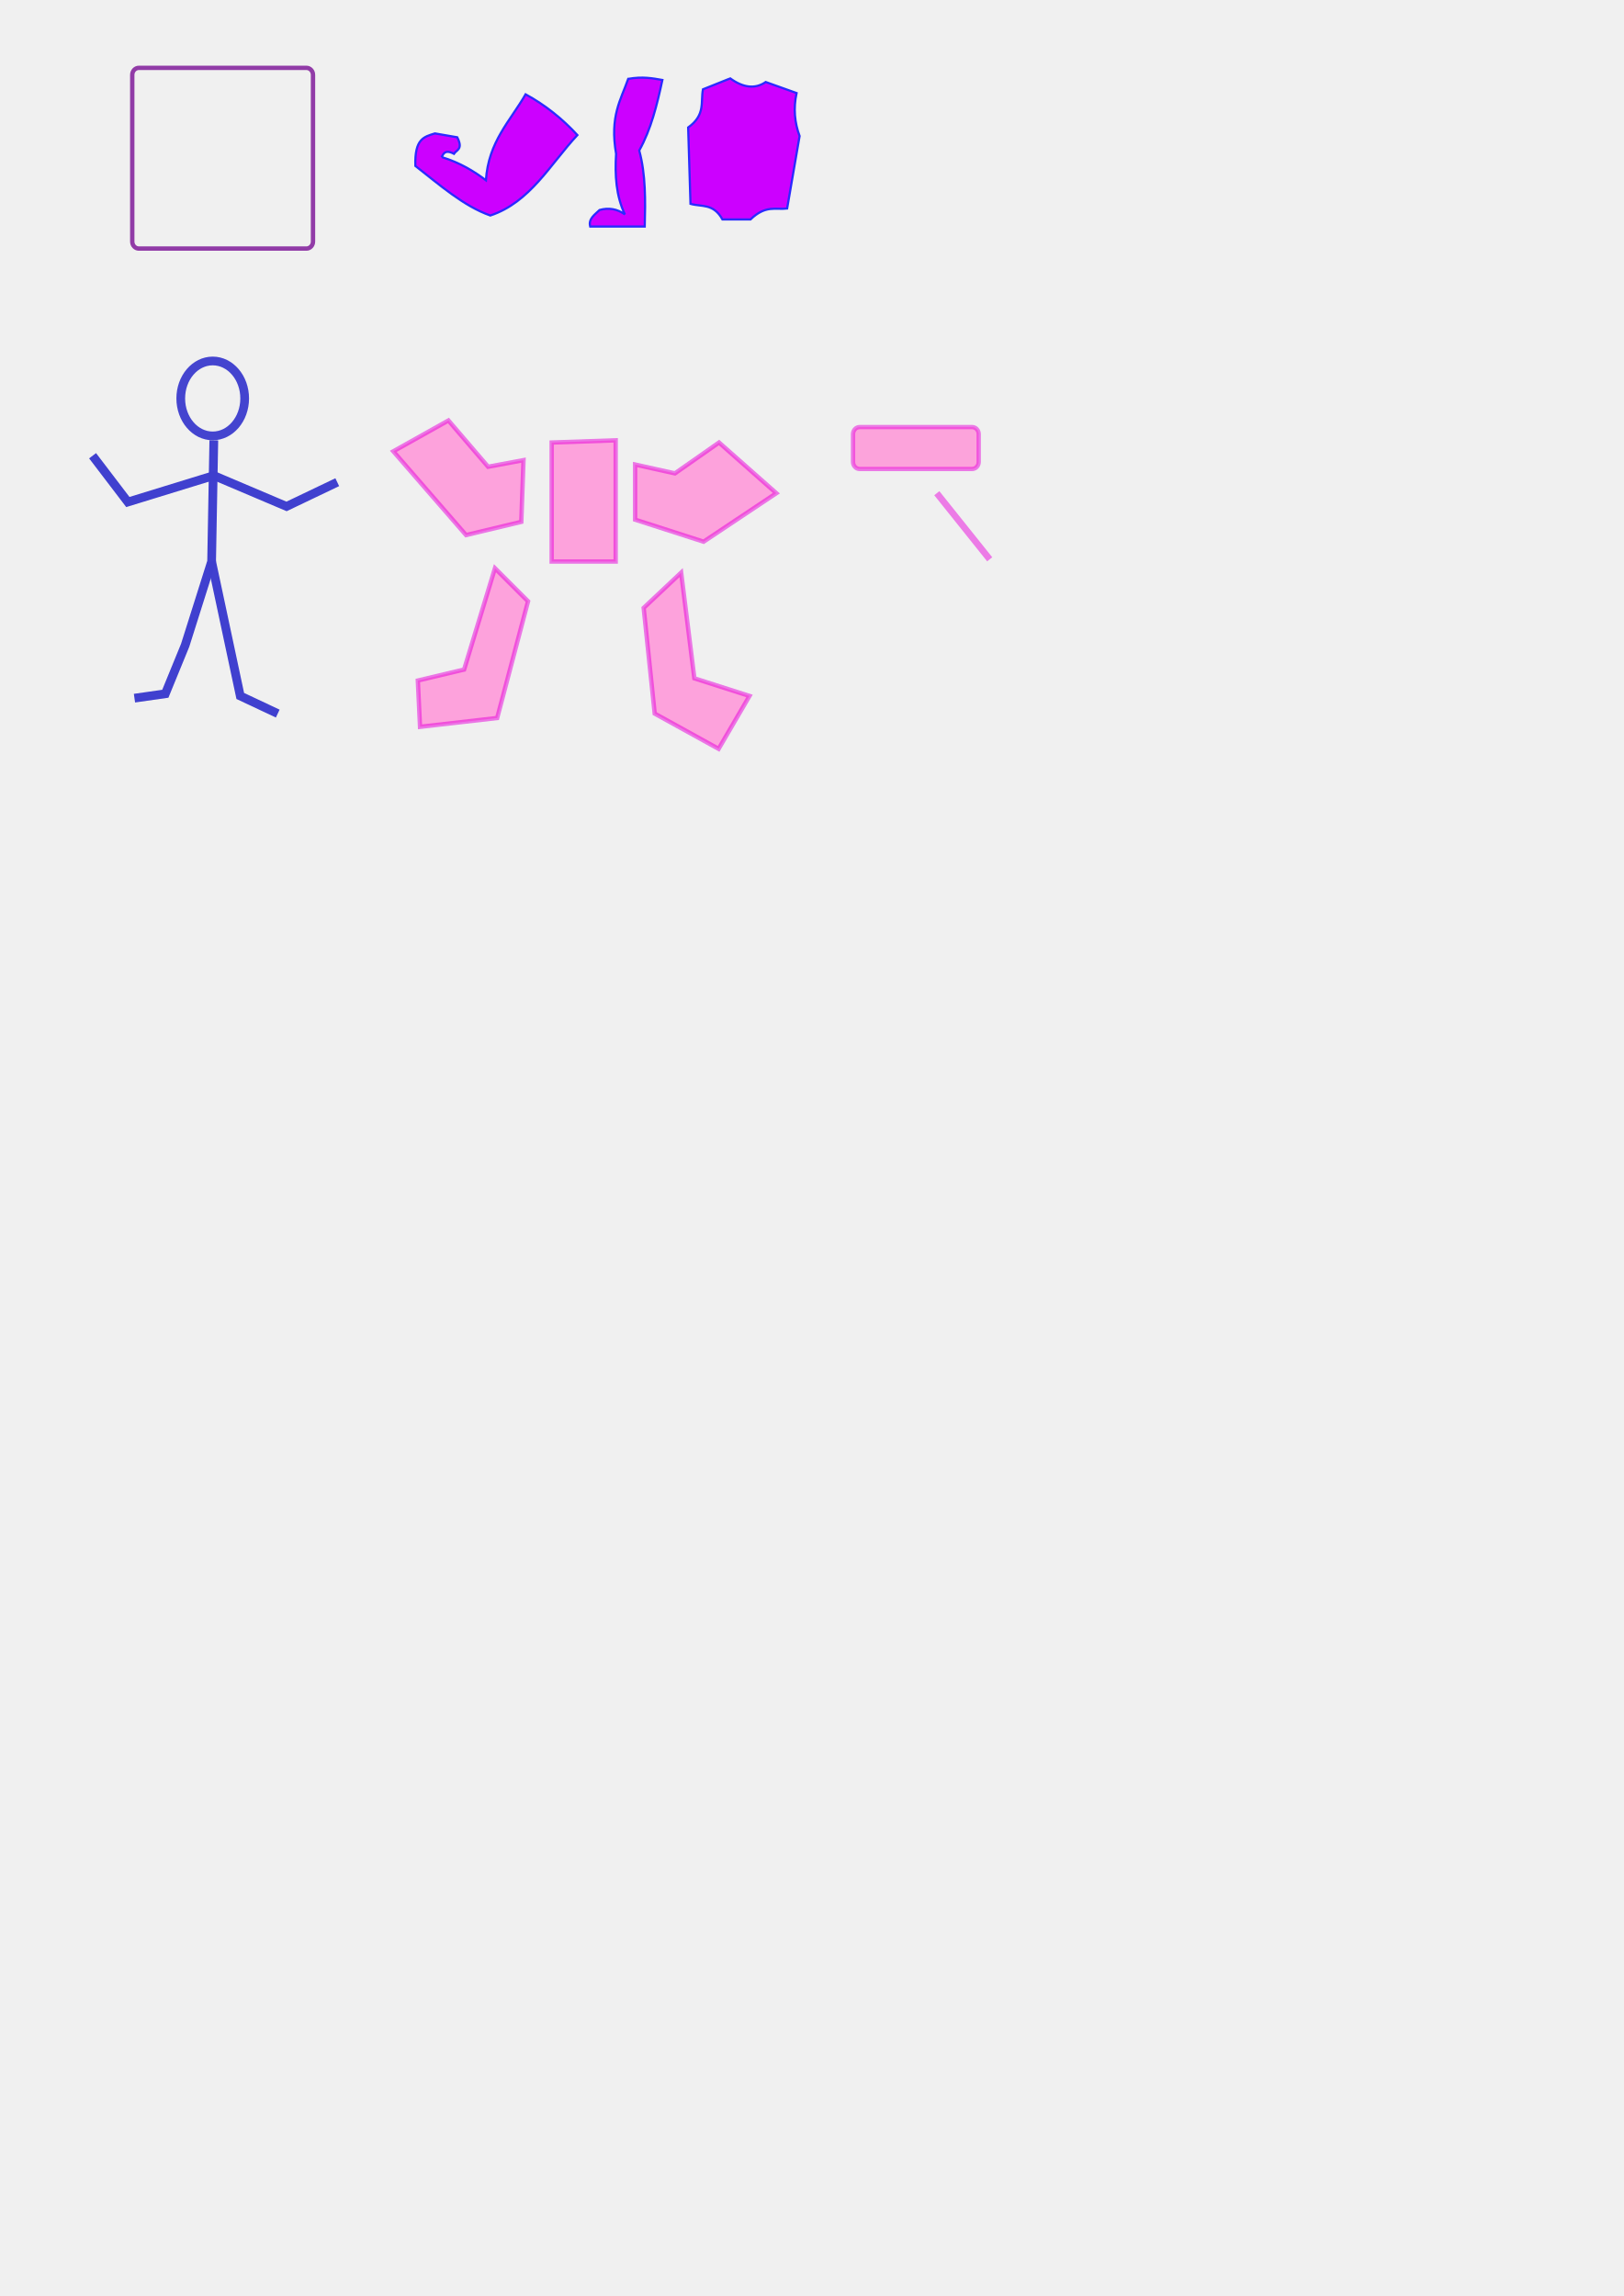
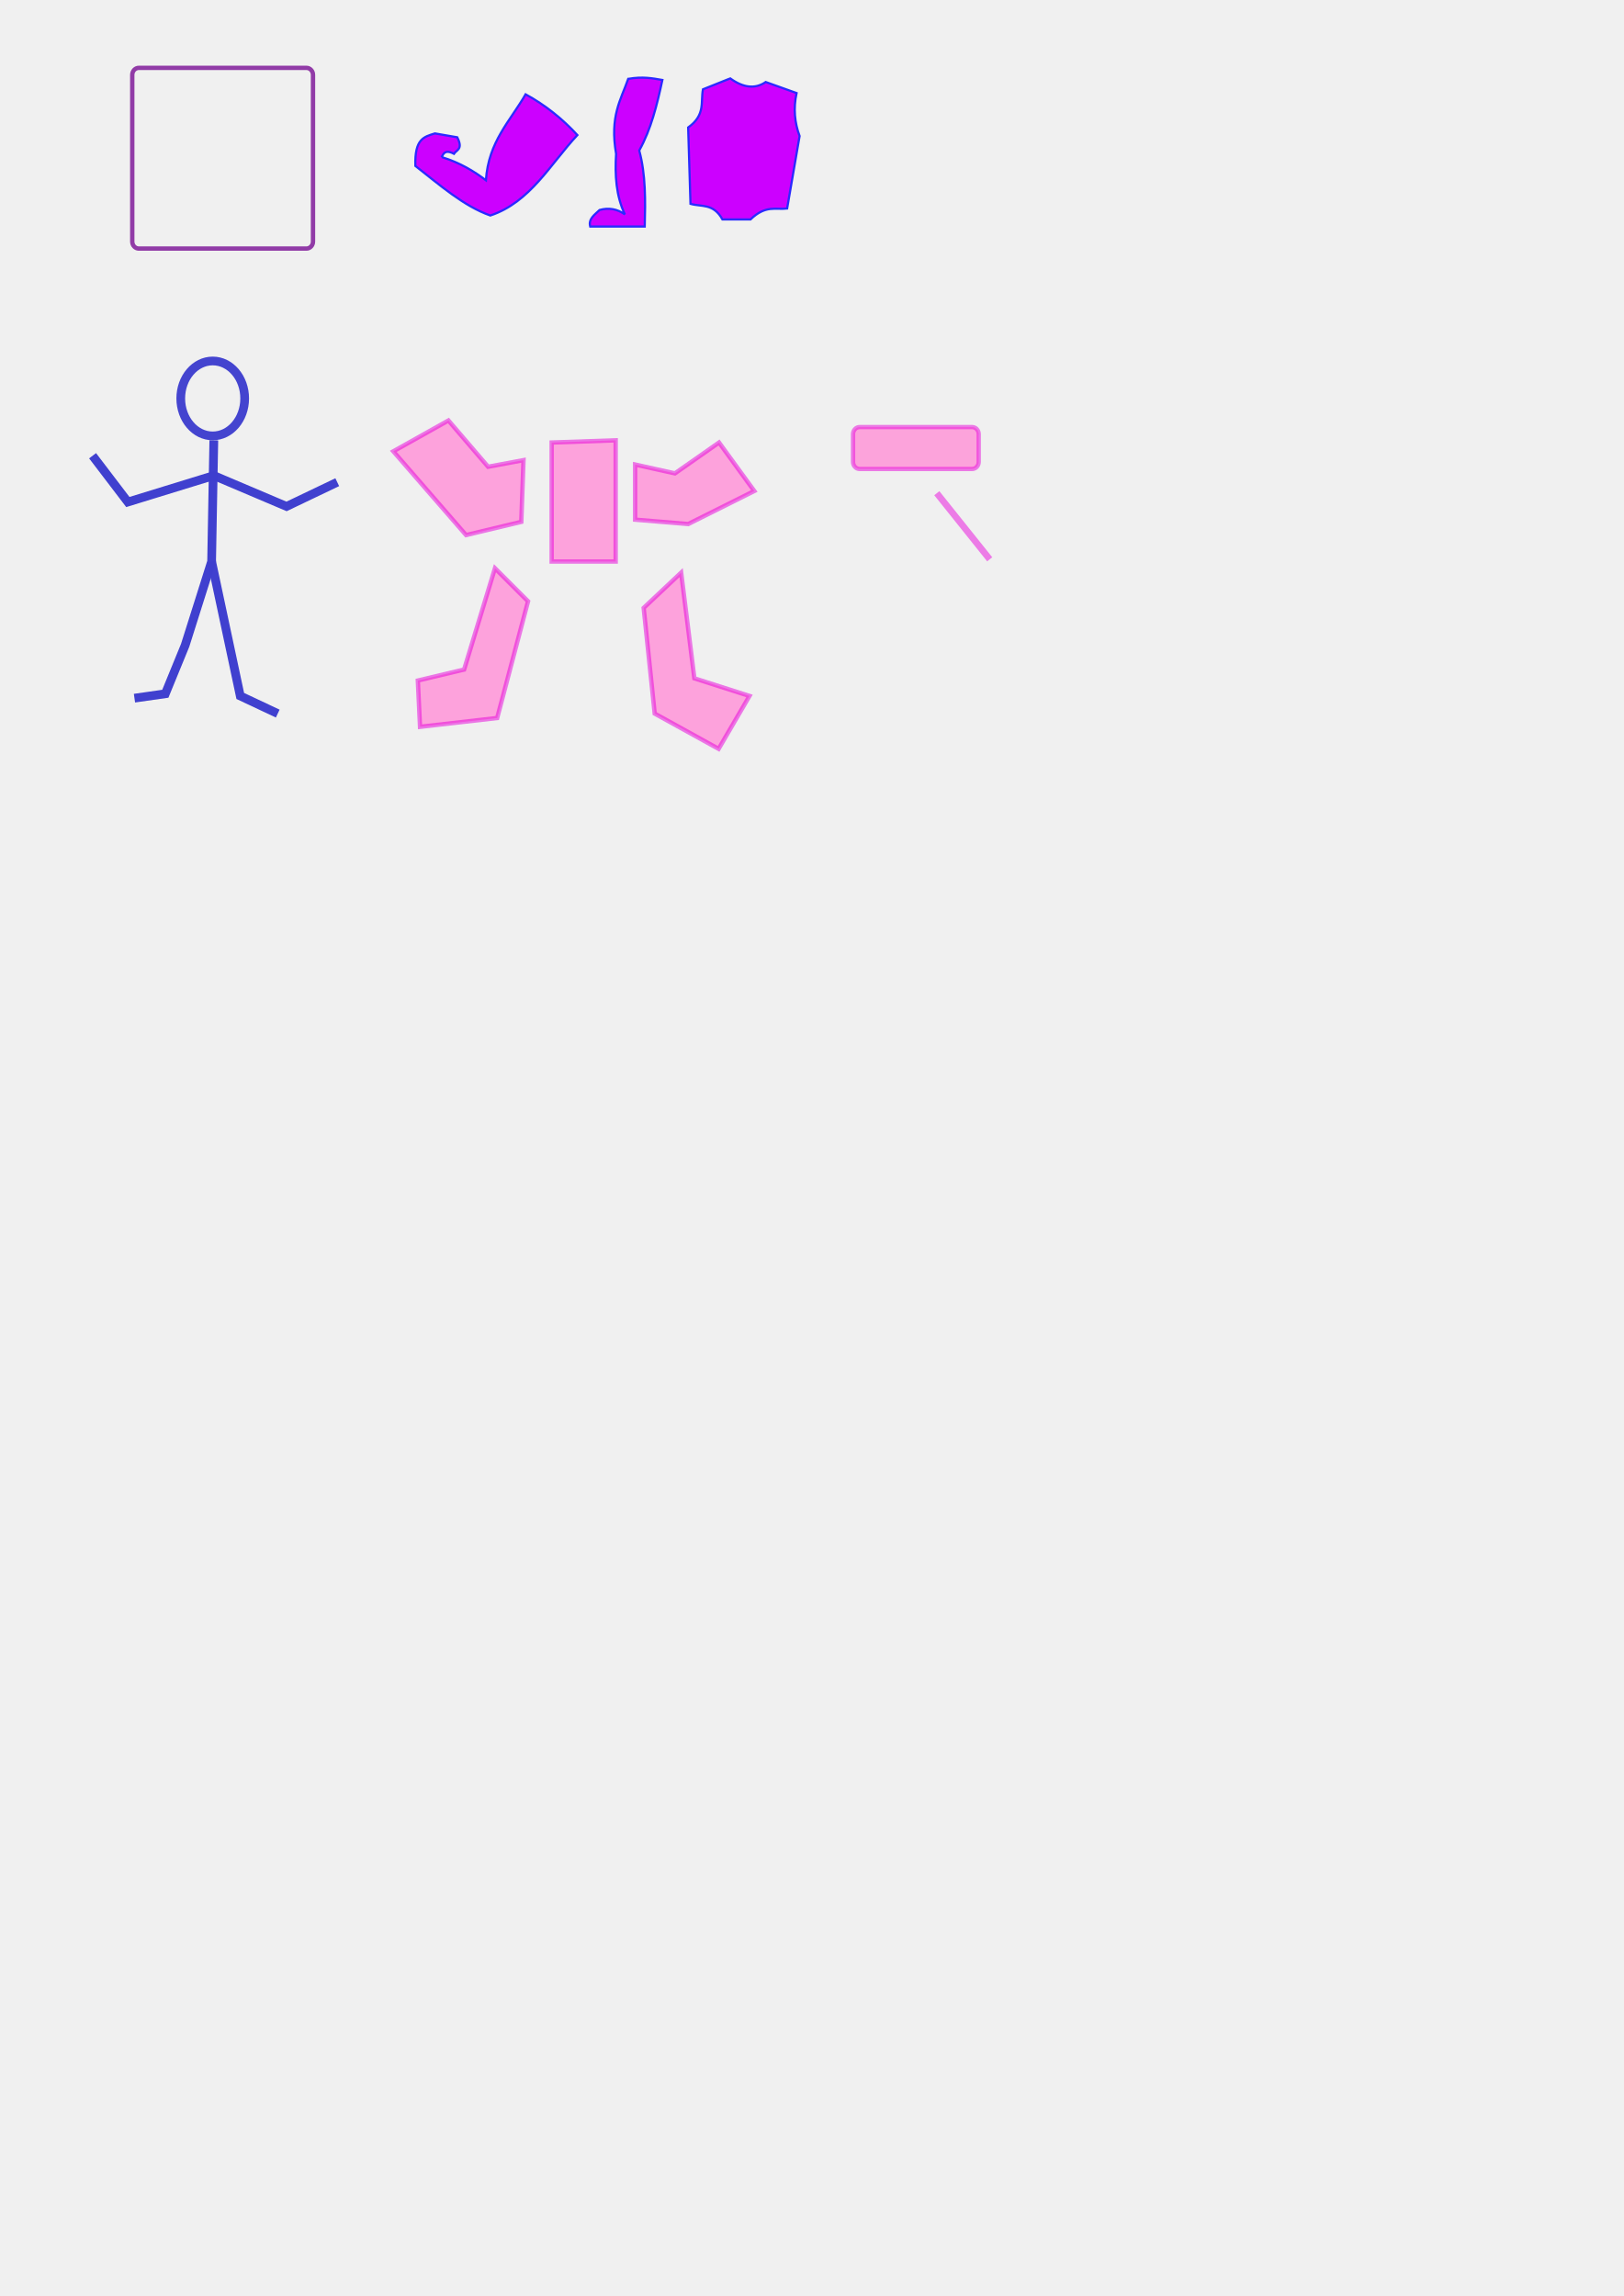
<svg xmlns="http://www.w3.org/2000/svg" width="210mm" height="297mm" viewBox="0 0 744.094 1052.362" id="svg4699" version="1.1">
  <defs id="defs4701" />
  <g id="layer1">
    <rect style="opacity:0.97;fill:#ffffff;fill-opacity:0;stroke:#892ca0;stroke-width:2;stroke-miterlimit:1;stroke-dasharray:none;stroke-dashoffset:0;stroke-opacity:0.949" id="rect5247" width="82.833" height="82.833" x="60.609" y="31.098" ry="3.214" rx="3.036" />
    <path style="fill:#cc00ff;fill-rule:evenodd;stroke:#2a2aff;stroke-width:1px;stroke-linecap:butt;stroke-linejoin:miter;stroke-opacity:1" d="m 202.475,72.009 c 1.055,-3.097 3.165,-2.761 5.556,-1.515 1.214,-1.871 4.32,-1.996 1.515,-7.576 l -10.228,-1.768 c -4.948,1.546 -9.37,2.365 -8.965,14.9 11.197,8.749 22.186,18.467 34.345,22.728 18.247,-6.042 27.455,-23.502 39.901,-36.871 -6.784,-7.358 -14.599,-13.686 -23.739,-18.688 -7.008,12.235 -17.012,21.631 -18.183,39.396 -5.57,-4.198 -11.819,-8.009 -20.203,-10.607 z" id="path5249" />
    <path style="fill:#cc00ff;fill-rule:evenodd;stroke:#2a2aff;stroke-width:1px;stroke-linecap:butt;stroke-linejoin:miter;stroke-opacity:1" d="m 287.893,36.149 c -3.378,9.617 -8.534,17.101 -5.556,34.345 -0.605,9.817 -0.04,19.301 4.041,27.779 -3.536,-2.525 -7.408,-3.199 -11.617,-2.02 -2.285,2.184 -5.219,4.108 -4.293,7.576 l 25.001,-1e-5 c 0.317,-11.964 0.46,-23.877 -2.525,-34.85 5.429,-9.723 8.161,-20.945 10.607,-32.325 -4.595,-0.793 -9.1,-1.675 -15.657,-0.505 z" id="path5251" />
    <path style="fill:#cc00ff;fill-rule:evenodd;stroke:#2a2aff;stroke-width:1px;stroke-linecap:butt;stroke-linejoin:miter;stroke-opacity:1" d="m 350.908,37.592 14.142,5.051 c -1.537,7.072 -0.892,13.599 1.379,19.719 l -5.714,33.214 c -5.304,0.648 -9.74,-1.743 -16.786,5 l -12.857,1e-5 c -4.146,-7.523 -9.632,-5.672 -14.643,-7.143 l -1.071,-35 c 8.094,-5.833 5.638,-11.667 6.786,-17.5 l 12.5,-5 c 5.884,4.25 11.333,5.027 16.265,1.659 z" id="path5253" />
    <g id="g5263" transform="translate(-12.12183,-13.13198)">
      <ellipse ry="17.173" rx="14.647" cy="195.753" cx="109.602" id="path5255" style="opacity:0.97;fill:#ffffff;fill-opacity:0;stroke:#3e3ece;stroke-width:4;stroke-miterlimit:1;stroke-dasharray:none;stroke-dashoffset:0;stroke-opacity:0.987" />
      <path id="path5257" d="m 110.107,214.946 -1.01,55.558 -12.122,38.386 -9.091,22.223 -14.142,2.02" style="fill:#ffffff;fill-opacity:0;fill-rule:evenodd;stroke:#3e3ece;stroke-width:4;stroke-linecap:butt;stroke-linejoin:miter;stroke-opacity:0.987" />
      <path id="path5259" d="m 109.096,270.504 13.132,61.619 17.173,8.081" style="fill:#ffffff;fill-opacity:0;fill-rule:evenodd;stroke:#3e3ece;stroke-width:4;stroke-linecap:butt;stroke-linejoin:miter;stroke-opacity:0.987" />
      <path id="path5261" d="M 166.675,234.139 143.442,245.25 110.107,231.108 70.711,243.23 54.548,222.017" style="fill:#ffffff;fill-opacity:0;fill-rule:evenodd;stroke:#3e3ece;stroke-width:4;stroke-linecap:butt;stroke-linejoin:miter;stroke-opacity:0.987" />
    </g>
-     <path style="fill:#fe9bda;fill-rule:evenodd;stroke:#e600da;stroke-width:2;stroke-linecap:butt;stroke-linejoin:miter;stroke-opacity:0.51;fill-opacity:0.921" d="m 291.056,212.925 0,25.254 31.376,10.102 33.335,-22.223 -26.264,-23.234 -20.203,14.142 z" id="path5269" />
+     <path style="fill:#fe9bda;fill-opacity:0.921;fill-rule:evenodd;stroke:#e600da;stroke-width:2;stroke-linecap:butt;stroke-linejoin:miter;stroke-opacity:0.51" d="m 291.056,212.925 0,25.254 24.305,2.02 30.305,-15.152 -16.162,-22.223 -20.203,14.142 z" id="path5269" />
    <path style="fill:#fe9bda;fill-rule:evenodd;stroke:#e600da;stroke-width:2;stroke-linecap:butt;stroke-linejoin:miter;stroke-opacity:0.51;fill-opacity:0.921" d="m 239.904,210.905 -1.01,28.284 -25.315,6.061 -33.335,-38.386 25.254,-14.142 18.183,21.213 z" id="path5271" />
    <path style="fill:#fe9bda;fill-rule:evenodd;stroke:#e600da;stroke-width:2;stroke-linecap:butt;stroke-linejoin:miter;stroke-opacity:0.51;fill-opacity:0.921" d="m 282.147,201.814 -29.335,1.01 0,54.548 29.335,0 z" id="path5273" />
    <path style="fill:#fe9bda;fill-rule:evenodd;stroke:#e600da;stroke-width:2;stroke-linecap:butt;stroke-linejoin:miter;stroke-opacity:0.51;fill-opacity:0.921" d="m 226.833,260.443 -14.142,46.426 -21.213,5.051 1.01,21.213 35.355,-4.041 14.142,-53.497 z" id="path5275" />
    <path style="fill:#fe9bda;fill-rule:evenodd;stroke:#e600da;stroke-width:2;stroke-linecap:butt;stroke-linejoin:miter;stroke-opacity:0.51;fill-opacity:0.921" d="m 294.975,278.626 17.173,-16.162 6.061,48.447 25.254,8.081 -14.142,24.244 -29.294,-16.162 z" id="path5277" />
    <rect style="opacity:0.97;fill:#fe9bda;fill-opacity:0.921;stroke:#e600da;stroke-width:2;stroke-miterlimit:1;stroke-dasharray:none;stroke-dashoffset:0;stroke-opacity:0.51" id="rect5279" width="57.579" height="19.193" x="390.929" y="195.753" rx="3.036" ry="3.214" />
    <path style="fill:none;fill-rule:evenodd;stroke:#e800dc;stroke-width:3;stroke-linecap:butt;stroke-linejoin:miter;stroke-opacity:0.486" d="M 453.558,256.362 429.315,226.057" id="path5281" />
  </g>
</svg>
